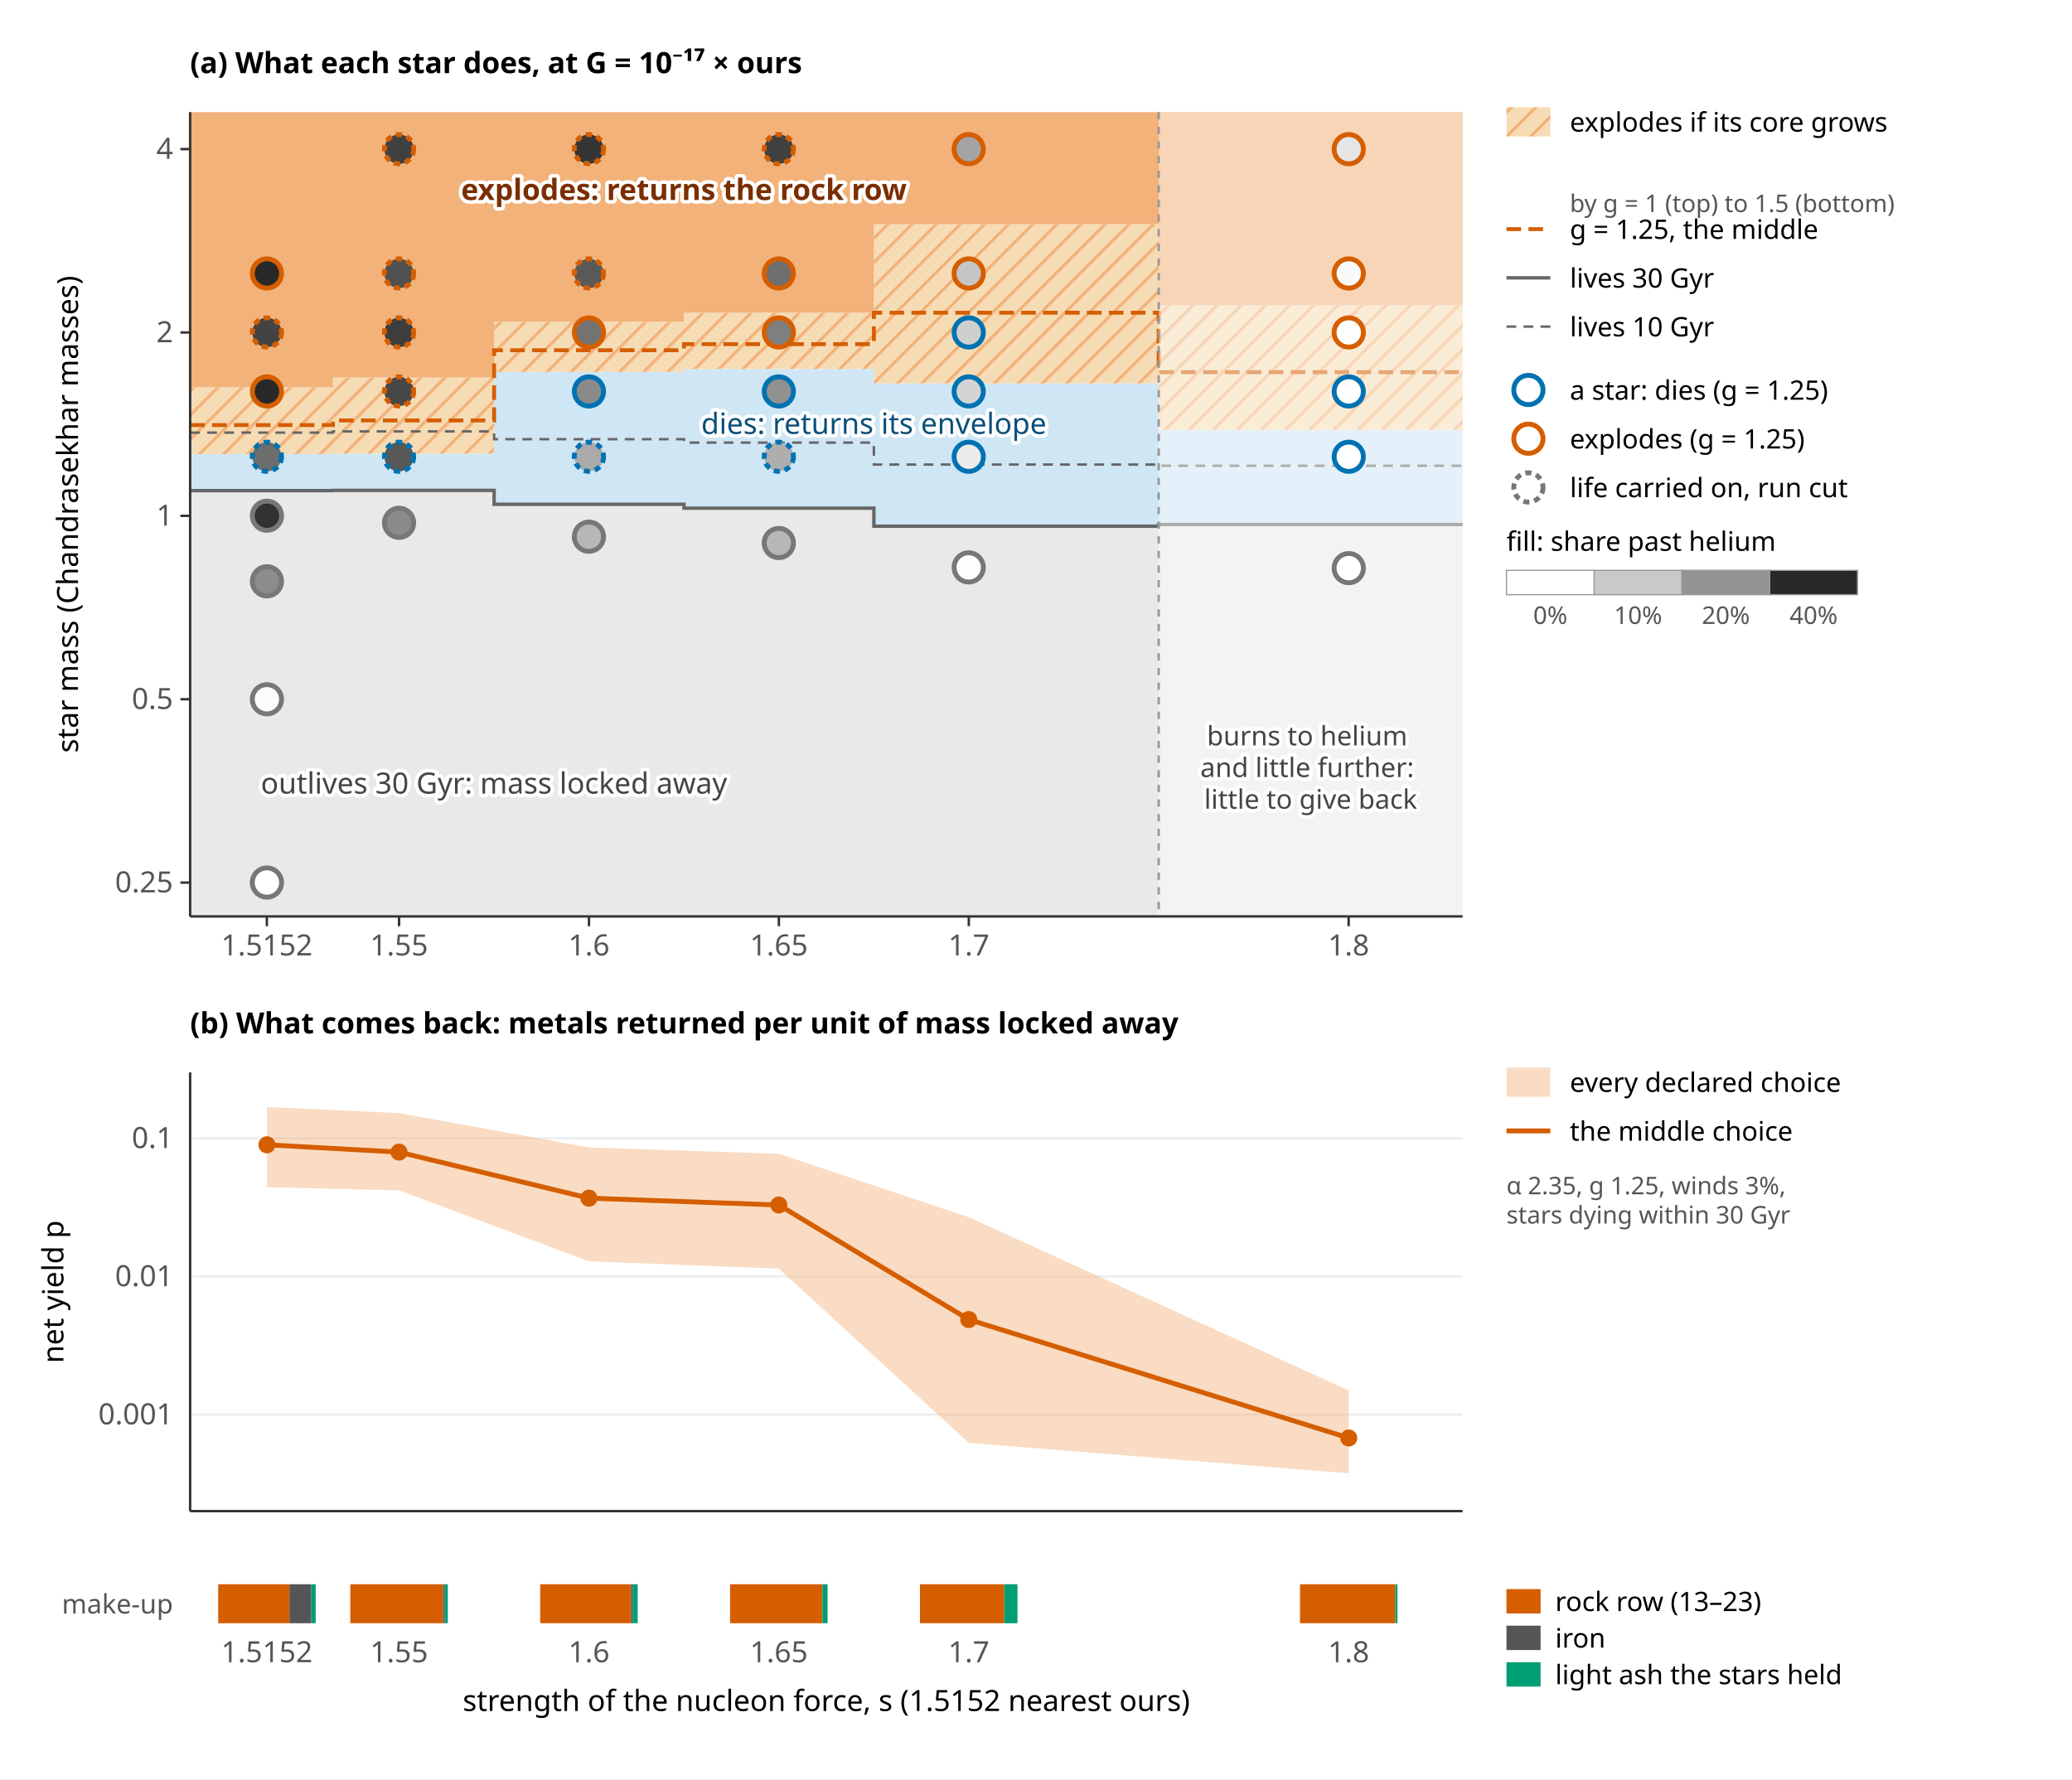
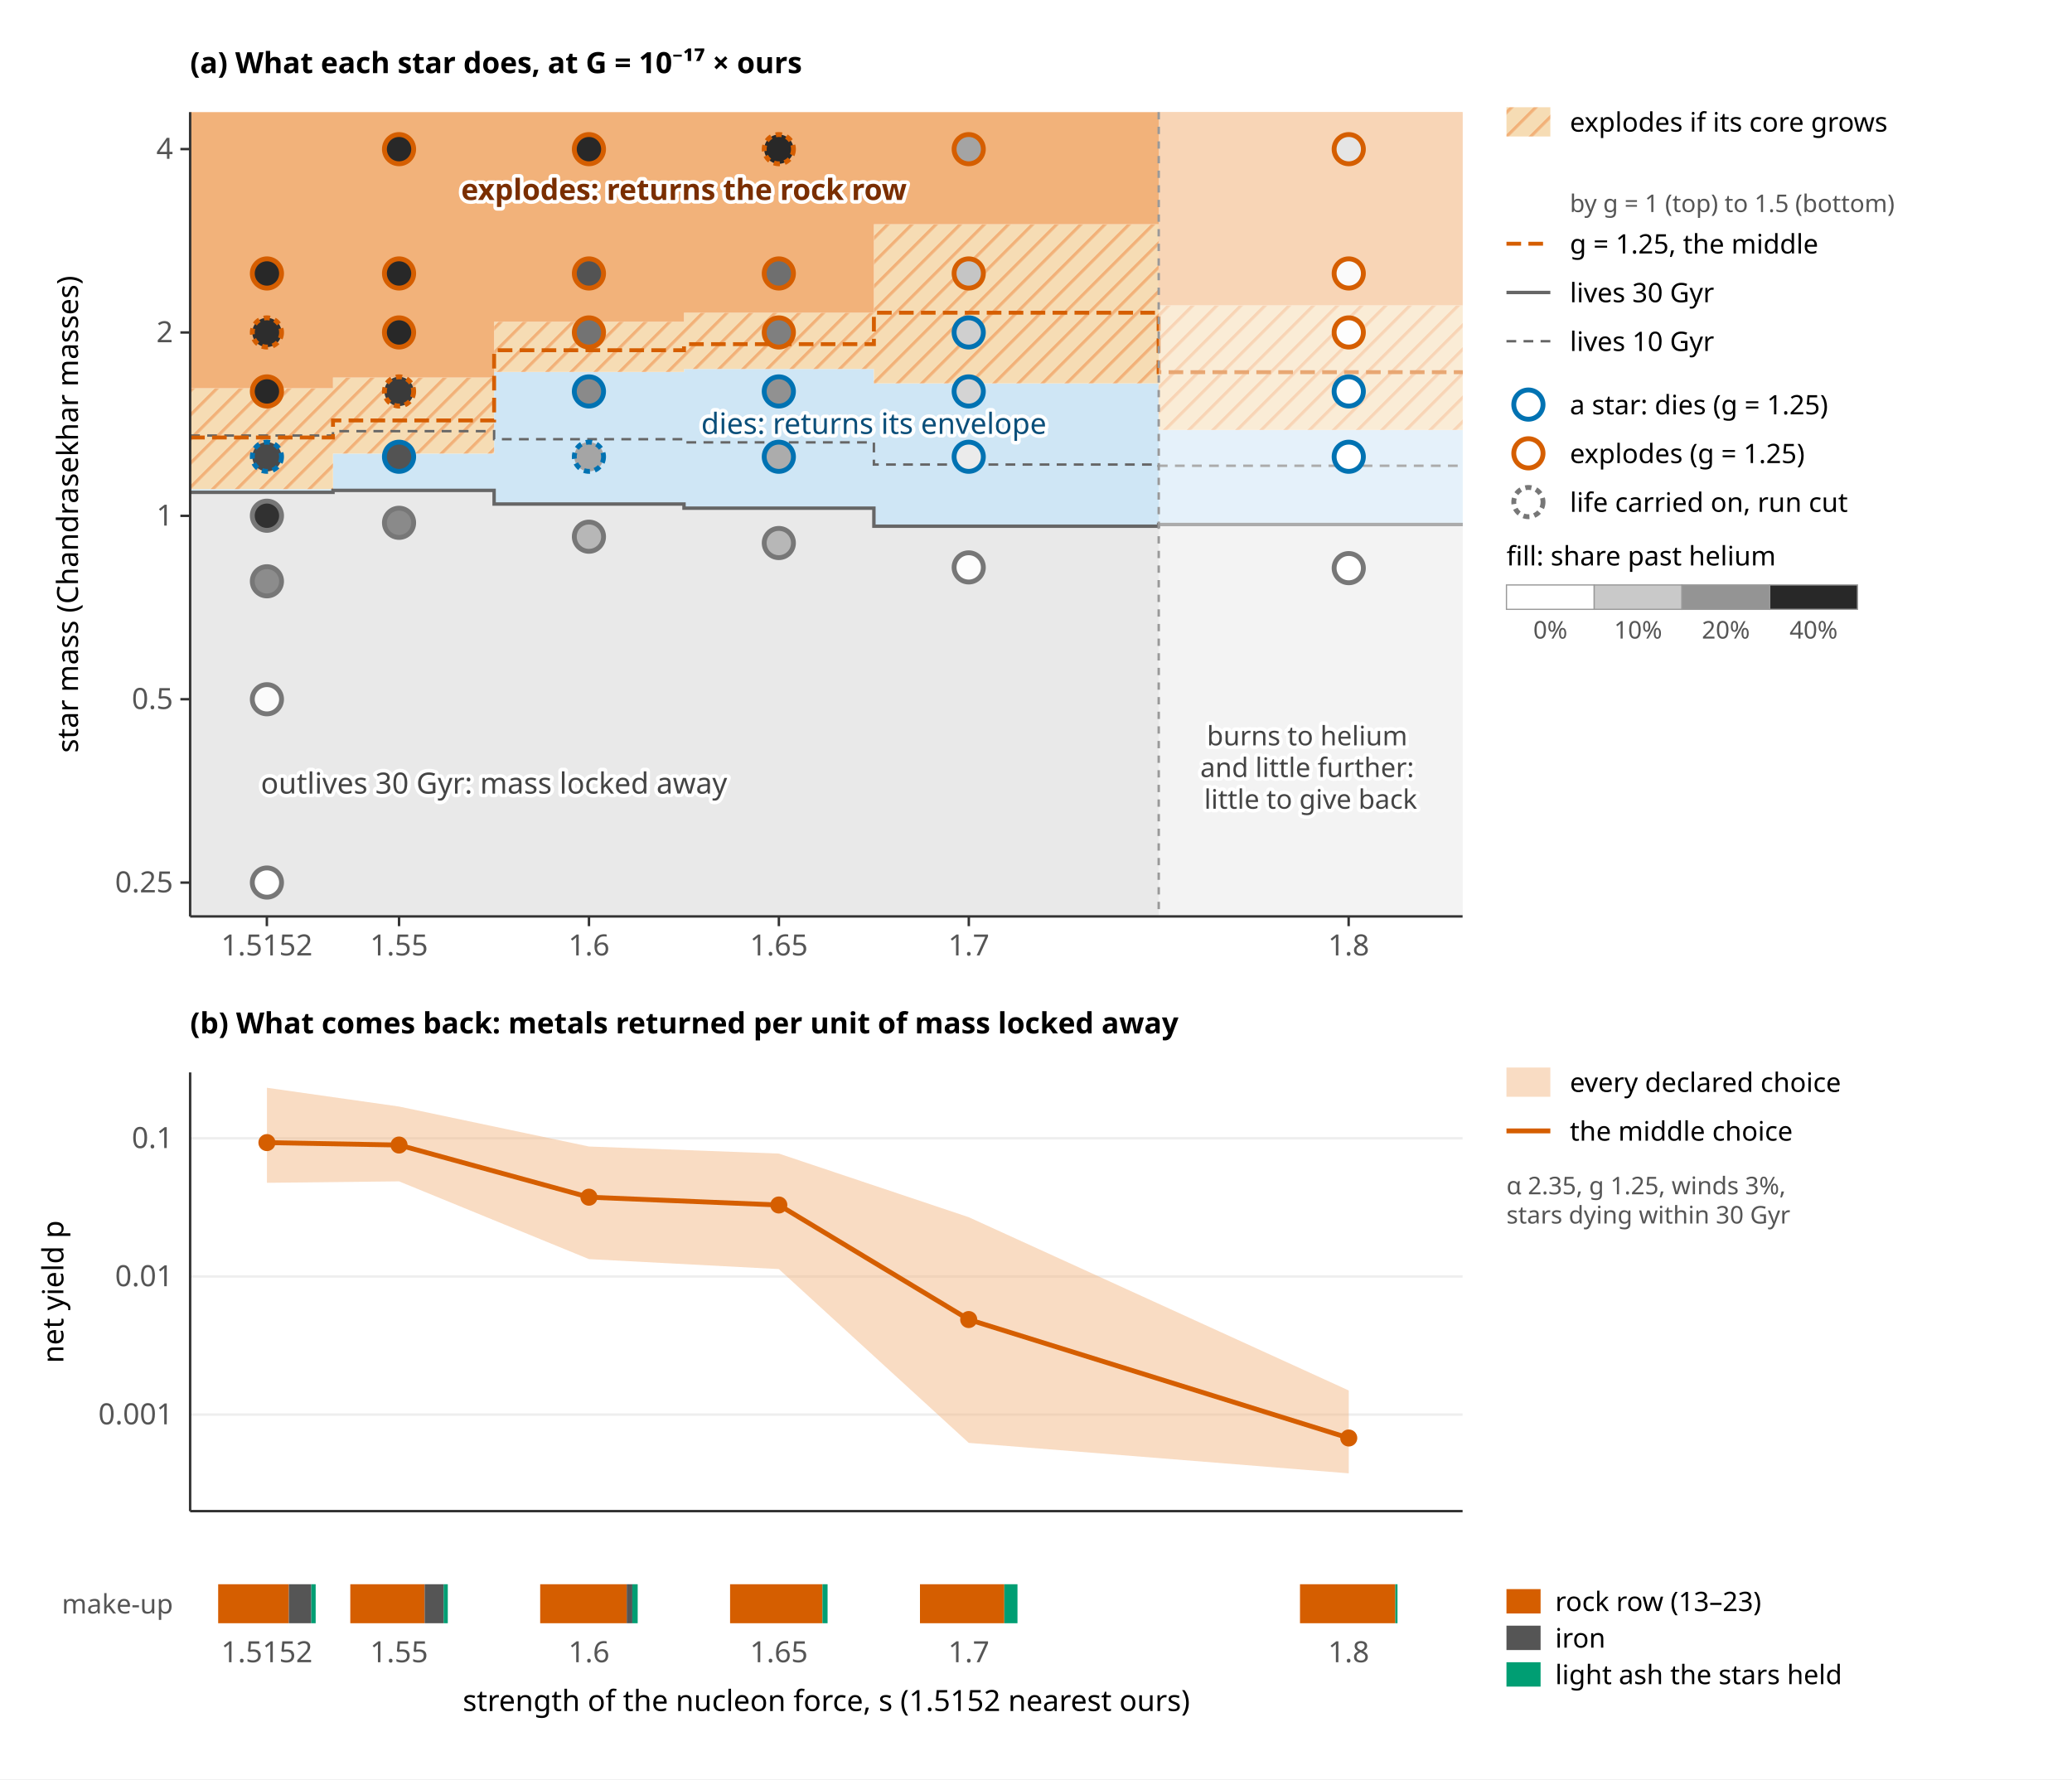
<svg xmlns="http://www.w3.org/2000/svg" viewBox="0 0 850 730" font-family="system-ui, sans-serif" font-size="12">
  <style>.lb{paint-order:stroke;stroke:#fff;stroke-width:3px;stroke-linejoin:round}</style>
  <rect width="850" height="730" fill="#fff" />
  <defs>
    <pattern id="hatch" width="7" height="7" patternUnits="userSpaceOnUse" patternTransform="rotate(45)">
      <rect width="7" height="7" fill="#f6dcb4" />
      <line x1="0" y1="0" x2="0" y2="7" stroke="#f2b27a" stroke-width="2.5" />
    </pattern>
  </defs>
-   <polygon points="78.0,201.3 136.6,201.3 136.6,201.2 202.7,201.2 202.7,206.9 280.6,206.9 280.6,208.5 358.5,208.5 358.5,215.9 475.3,215.9 475.3,215.2 600.0,215.2 600.0,376.0 475.3,376.0 475.3,376.0 358.5,376.0 358.5,376.0 280.6,376.0 280.6,376.0 202.7,376.0 202.7,376.0 136.6,376.0 136.6,376.0 78.0,376.0" fill="#e9e9e9" />
-   <polygon points="78.0,186.3 136.6,186.3 136.6,186.1 202.7,186.1 202.7,152.6 280.6,152.6 280.6,151.4 358.5,151.4 358.5,157.3 475.3,157.3 475.3,176.4 600.0,176.4 600.0,215.2 475.3,215.2 475.3,215.9 358.5,215.9 358.5,208.5 280.6,208.5 280.6,206.9 202.7,206.9 202.7,201.2 136.6,201.2 136.6,201.3 78.0,201.3" fill="#cfe6f5" />
-   <polygon points="78.0,158.9 136.6,158.9 136.6,154.9 202.7,154.9 202.7,132.0 280.6,132.0 280.6,128.3 358.5,128.3 358.5,92.0 475.3,92.0 475.3,125.3 600.0,125.3 600.0,176.4 475.3,176.4 475.3,157.3 358.5,157.3 358.5,151.4 280.6,151.4 280.6,152.6 202.7,152.6 202.7,186.1 136.6,186.1 136.6,186.3 78.0,186.3" fill="url(#hatch)" />
-   <polygon points="78.0,46.0 136.6,46.0 136.6,46.0 202.7,46.0 202.7,46.0 280.6,46.0 280.6,46.0 358.5,46.0 358.5,46.0 475.3,46.0 475.3,46.0 600.0,46.0 600.0,125.3 475.3,125.3 475.3,92.0 358.5,92.0 358.5,128.3 280.6,128.3 280.6,132.0 202.7,132.0 202.7,154.9 136.6,154.9 136.6,158.9 78.0,158.9" fill="#f2b27a" />
-   <polyline points="78.0,201.3 136.6,201.3 136.6,201.2 202.7,201.2 202.7,206.9 280.6,206.9 280.6,208.5 358.5,208.5 358.5,215.9 475.3,215.9 475.3,215.2 600.0,215.2" fill="none" stroke="#666" stroke-width="1.4" />
-   <polyline points="78.0,177.5 136.6,177.5 136.6,177.0 202.7,177.0 202.7,180.2 280.6,180.2 280.6,181.6 358.5,181.6 358.5,190.6 475.3,190.6 475.3,191.1 600.0,191.1" fill="none" stroke="#666" stroke-width="1" stroke-dasharray="4 3" />
-   <polyline points="78.0,174.4 136.6,174.4 136.6,172.5 202.7,172.5 202.7,143.7 280.6,143.7 280.6,141.2 358.5,141.2 358.5,128.3 475.3,128.3 475.3,152.7 600.0,152.7" fill="none" stroke="#D55E00" stroke-width="1.6" stroke-dasharray="6 3" />
+   <polygon points="78.0,202.0 136.6,202.0 136.6,201.2 202.7,201.2 202.7,206.8 280.6,206.8 280.6,208.5 358.5,208.5 358.5,215.9 475.3,215.9 475.3,215.2 600.0,215.2 600.0,376.0 475.3,376.0 475.3,376.0 358.5,376.0 358.5,376.0 280.6,376.0 280.6,376.0 202.7,376.0 202.7,376.0 136.6,376.0 136.6,376.0 78.0,376.0" fill="#e9e9e9" />
+   <polygon points="78.0,200.7 136.6,200.7 136.6,186.1 202.7,186.1 202.7,152.6 280.6,152.6 280.6,151.4 358.5,151.4 358.5,157.3 475.3,157.3 475.3,176.4 600.0,176.4 600.0,215.2 475.3,215.2 475.3,215.9 358.5,215.9 358.5,208.5 280.6,208.5 280.6,206.8 202.7,206.8 202.7,201.2 136.6,201.2 136.6,202.0 78.0,202.0" fill="#cfe6f5" />
+   <polygon points="78.0,159.3 136.6,159.3 136.6,154.9 202.7,154.9 202.7,132.0 280.6,132.0 280.6,128.3 358.5,128.3 358.5,92.0 475.3,92.0 475.3,125.3 600.0,125.3 600.0,176.4 475.3,176.4 475.3,157.3 358.5,157.3 358.5,151.4 280.6,151.4 280.6,152.6 202.7,152.6 202.7,186.1 136.6,186.1 136.6,200.7 78.0,200.7" fill="url(#hatch)" />
+   <polygon points="78.0,46.0 136.6,46.0 136.6,46.0 202.7,46.0 202.7,46.0 280.6,46.0 280.6,46.0 358.5,46.0 358.5,46.0 475.3,46.0 475.3,46.0 600.0,46.0 600.0,125.3 475.3,125.3 475.3,92.0 358.5,92.0 358.5,128.3 280.6,128.3 280.6,132.0 202.7,132.0 202.7,154.9 136.6,154.9 136.6,159.3 78.0,159.3" fill="#f2b27a" />
+   <polyline points="78.0,202.0 136.6,202.0 136.6,201.2 202.7,201.2 202.7,206.8 280.6,206.8 280.6,208.5 358.5,208.5 358.5,215.9 475.3,215.9 475.3,215.2 600.0,215.2" fill="none" stroke="#666" stroke-width="1.4" />
+   <polyline points="78.0,178.7 136.6,178.7 136.6,176.9 202.7,176.9 202.7,180.2 280.6,180.2 280.6,181.5 358.5,181.5 358.5,190.6 475.3,190.6 475.3,191.1 600.0,191.1" fill="none" stroke="#666" stroke-width="1" stroke-dasharray="4 3" />
+   <polyline points="78.0,179.5 136.6,179.5 136.6,172.5 202.7,172.5 202.7,143.7 280.6,143.7 280.6,141.2 358.5,141.2 358.5,128.3 475.3,128.3 475.3,152.7 600.0,152.7" fill="none" stroke="#D55E00" stroke-width="1.6" stroke-dasharray="6 3" />
  <rect x="475.343" y="46" width="124.657" height="330" fill="#fff" fill-opacity="0.45" />
  <line x1="475.343" x2="475.343" y1="46" y2="376" stroke="#999" stroke-dasharray="3 3" />
  <text class="lb" x="537.672" y="305.811" text-anchor="middle" fill="#444" font-size="11">
    <tspan x="537.672">burns to helium</tspan>
    <tspan x="537.672" dy="13">and little further:</tspan>
    <tspan x="537.672" dy="13">little to give back</tspan>
  </text>
  <text class="lb" x="202.657" y="325.601" text-anchor="middle" fill="#444">outlives 30 Gyr: mass locked away</text>
  <text class="lb" x="358.478" y="178.028" text-anchor="middle" fill="#0b4f7a">dies: returns its envelope</text>
  <text class="lb" x="280.567" y="82.052" text-anchor="middle" fill="#7a2e00" font-weight="600">explodes: returns the rock row</text>
  <circle cx="109.5" cy="362.1" r="6" fill="rgb(255,255,255)" stroke="#777" stroke-width="2" />
  <circle cx="109.5" cy="286.9" r="6" fill="rgb(251,251,251)" stroke="#777" stroke-width="2" />
  <circle cx="109.5" cy="238.5" r="6" fill="rgb(140,140,140)" stroke="#777" stroke-width="2" />
  <circle cx="109.5" cy="211.6" r="6" fill="rgb(49,49,49)" stroke="#777" stroke-width="2" />
-   <circle cx="109.5" cy="187.4" r="6" fill="rgb(109,109,109)" stroke="#0072B2" stroke-width="2" stroke-dasharray="2.5 2" />
+   <circle cx="109.5" cy="187.4" r="6" fill="rgb(73,73,73)" stroke="#0072B2" stroke-width="2" stroke-dasharray="2.5 2" />
  <circle cx="109.5" cy="160.6" r="6" fill="rgb(40,40,40)" stroke="#D55E00" stroke-width="2" />
-   <circle cx="109.5" cy="136.4" r="6" fill="rgb(67,67,67)" stroke="#D55E00" stroke-width="2" stroke-dasharray="2.5 2" />
+   <circle cx="109.5" cy="136.4" r="6" fill="rgb(45,45,45)" stroke="#D55E00" stroke-width="2" stroke-dasharray="2.5 2" />
  <circle cx="109.5" cy="112.2" r="6" fill="rgb(40,40,40)" stroke="#D55E00" stroke-width="2" />
  <circle cx="163.7" cy="214.5" r="6" fill="rgb(138,138,138)" stroke="#777" stroke-width="2" />
-   <circle cx="163.7" cy="187.4" r="6" fill="rgb(88,88,88)" stroke="#0072B2" stroke-width="2" stroke-dasharray="2.5 2" />
-   <circle cx="163.7" cy="160.6" r="6" fill="rgb(71,71,71)" stroke="#D55E00" stroke-width="2" stroke-dasharray="2.5 2" />
-   <circle cx="163.7" cy="136.4" r="6" fill="rgb(61,61,61)" stroke="#D55E00" stroke-width="2" stroke-dasharray="2.5 2" />
-   <circle cx="163.7" cy="112.2" r="6" fill="rgb(80,80,80)" stroke="#D55E00" stroke-width="2" stroke-dasharray="2.5 2" />
-   <circle cx="163.7" cy="61.2" r="6" fill="rgb(64,64,64)" stroke="#D55E00" stroke-width="2" stroke-dasharray="2.5 2" />
+   <circle cx="163.7" cy="187.4" r="6" fill="rgb(83,83,83)" stroke="#0072B2" stroke-width="2" />
+   <circle cx="163.7" cy="160.6" r="6" fill="rgb(58,58,58)" stroke="#D55E00" stroke-width="2" stroke-dasharray="2.5 2" />
+   <circle cx="163.7" cy="136.4" r="6" fill="rgb(40,40,40)" stroke="#D55E00" stroke-width="2" />
+   <circle cx="163.7" cy="112.2" r="6" fill="rgb(40,40,40)" stroke="#D55E00" stroke-width="2" />
+   <circle cx="163.7" cy="61.2" r="6" fill="rgb(40,40,40)" stroke="#D55E00" stroke-width="2" />
  <circle cx="241.6" cy="220.2" r="6" fill="rgb(183,183,183)" stroke="#777" stroke-width="2" />
-   <circle cx="241.6" cy="187.4" r="6" fill="rgb(170,170,170)" stroke="#0072B2" stroke-width="2" stroke-dasharray="2.5 2" />
+   <circle cx="241.6" cy="187.4" r="6" fill="rgb(165,165,165)" stroke="#0072B2" stroke-width="2" stroke-dasharray="2.5 2" />
  <circle cx="241.6" cy="160.6" r="6" fill="rgb(138,138,138)" stroke="#0072B2" stroke-width="2" />
  <circle cx="241.6" cy="136.4" r="6" fill="rgb(115,115,115)" stroke="#D55E00" stroke-width="2" />
-   <circle cx="241.6" cy="112.2" r="6" fill="rgb(89,89,89)" stroke="#D55E00" stroke-width="2" stroke-dasharray="2.5 2" />
-   <circle cx="241.6" cy="61.2" r="6" fill="rgb(53,53,53)" stroke="#D55E00" stroke-width="2" stroke-dasharray="2.5 2" />
+   <circle cx="241.6" cy="112.2" r="6" fill="rgb(83,83,83)" stroke="#D55E00" stroke-width="2" />
+   <circle cx="241.6" cy="61.2" r="6" fill="rgb(40,40,40)" stroke="#D55E00" stroke-width="2" />
  <circle cx="319.5" cy="222.8" r="6" fill="rgb(183,183,183)" stroke="#777" stroke-width="2" />
-   <circle cx="319.5" cy="187.4" r="6" fill="rgb(174,174,174)" stroke="#0072B2" stroke-width="2" stroke-dasharray="2.5 2" />
+   <circle cx="319.5" cy="187.4" r="6" fill="rgb(172,172,172)" stroke="#0072B2" stroke-width="2" />
  <circle cx="319.5" cy="160.6" r="6" fill="rgb(145,145,145)" stroke="#0072B2" stroke-width="2" />
  <circle cx="319.5" cy="136.4" r="6" fill="rgb(127,127,127)" stroke="#D55E00" stroke-width="2" />
  <circle cx="319.5" cy="112.2" r="6" fill="rgb(111,111,111)" stroke="#D55E00" stroke-width="2" />
-   <circle cx="319.5" cy="61.2" r="6" fill="rgb(64,64,64)" stroke="#D55E00" stroke-width="2" stroke-dasharray="2.5 2" />
+   <circle cx="319.5" cy="61.2" r="6" fill="rgb(40,40,40)" stroke="#D55E00" stroke-width="2" stroke-dasharray="2.5 2" />
  <circle cx="397.4" cy="232.8" r="6" fill="rgb(253,253,253)" stroke="#777" stroke-width="2" />
  <circle cx="397.4" cy="187.4" r="6" fill="rgb(235,235,235)" stroke="#0072B2" stroke-width="2" />
  <circle cx="397.4" cy="160.6" r="6" fill="rgb(212,212,212)" stroke="#0072B2" stroke-width="2" />
  <circle cx="397.4" cy="136.4" r="6" fill="rgb(207,207,207)" stroke="#0072B2" stroke-width="2" />
  <circle cx="397.4" cy="112.2" r="6" fill="rgb(197,197,197)" stroke="#D55E00" stroke-width="2" />
  <circle cx="397.4" cy="61.2" r="6" fill="rgb(164,164,164)" stroke="#D55E00" stroke-width="2" />
  <circle cx="553.3" cy="233.1" r="6" fill="rgb(255,255,255)" stroke="#777" stroke-width="2" />
  <circle cx="553.3" cy="187.4" r="6" fill="rgb(255,255,255)" stroke="#0072B2" stroke-width="2" />
  <circle cx="553.3" cy="160.6" r="6" fill="rgb(254,254,254)" stroke="#0072B2" stroke-width="2" />
  <circle cx="553.3" cy="136.4" r="6" fill="rgb(253,253,253)" stroke="#D55E00" stroke-width="2" />
  <circle cx="553.3" cy="112.2" r="6" fill="rgb(250,250,250)" stroke="#D55E00" stroke-width="2" />
  <circle cx="553.3" cy="61.2" r="6" fill="rgb(229,229,229)" stroke="#D55E00" stroke-width="2" />
  <line x1="74" x2="78" y1="362.124" y2="362.124" stroke="#333" />
  <text x="71" y="366.124" text-anchor="end" fill="#555">0.25</text>
  <line x1="74" x2="78" y1="286.886" y2="286.886" stroke="#333" />
  <text x="71" y="290.886" text-anchor="end" fill="#555">0.5</text>
  <line x1="74" x2="78" y1="211.647" y2="211.647" stroke="#333" />
  <text x="71" y="215.647" text-anchor="end" fill="#555">1</text>
  <line x1="74" x2="78" y1="136.409" y2="136.409" stroke="#333" />
  <text x="71" y="140.409" text-anchor="end" fill="#555">2</text>
  <line x1="74" x2="78" y1="61.171" y2="61.171" stroke="#333" />
  <text x="71" y="65.171" text-anchor="end" fill="#555">4</text>
  <line x1="78" x2="78" y1="46" y2="376" stroke="#333" />
  <line x1="78" x2="600" y1="376" y2="376" stroke="#333" />
  <text transform="translate(32,211) rotate(-90)" text-anchor="middle">star mass (Chandrasekhar masses)</text>
  <text x="78" y="30" font-weight="600">(a) What each star does, at G = 10⁻¹⁷ × ours</text>
  <rect x="618" y="44" width="18" height="12" fill="url(#hatch)" />
  <text x="644" y="54" font-size="11">explodes if its core grows</text>
  <text x="644" y="87" font-size="10" fill="#555">by g = 1 (top) to 1.5 (bottom)</text>
  <text x="644" y="74" font-size="11" />
-   <line x1="618" x2="636" y1="94" y2="94" stroke="#D55E00" stroke-width="1.6" stroke-dasharray="6 3" />
-   <text x="644" y="98" font-size="11">g = 1.25, the middle</text>
-   <line x1="618" x2="636" y1="114" y2="114" stroke="#666" stroke-width="1.4" />
-   <text x="644" y="118" font-size="11">lives 30 Gyr</text>
-   <line x1="618" x2="636" y1="134" y2="134" stroke="#666" stroke-dasharray="4 3" />
-   <text x="644" y="138" font-size="11">lives 10 Gyr</text>
-   <circle cx="627" cy="160" r="6" fill="rgb(255,255,255)" stroke="#0072B2" stroke-width="2" />
-   <text x="644" y="164" font-size="11">a star: dies (g = 1.25)</text>
-   <circle cx="627" cy="180" r="6" fill="rgb(255,255,255)" stroke="#D55E00" stroke-width="2" />
-   <text x="644" y="184" font-size="11">explodes (g = 1.25)</text>
-   <circle cx="627" cy="200" r="6" fill="rgb(255,255,255)" stroke="#777" stroke-width="2" stroke-dasharray="2.5 2" />
-   <text x="644" y="204" font-size="11">life carried on, run cut</text>
-   <text x="618" y="226" font-size="11">fill: share past helium</text>
-   <rect x="618" y="234" width="36" height="10" fill="rgb(255,255,255)" stroke="#999" stroke-width="0.5" />
-   <text x="636" y="256" text-anchor="middle" font-size="10" fill="#555">0%</text>
-   <rect x="654" y="234" width="36" height="10" fill="rgb(201,201,201)" stroke="#999" stroke-width="0.5" />
-   <text x="672" y="256" text-anchor="middle" font-size="10" fill="#555">10%</text>
-   <rect x="690" y="234" width="36" height="10" fill="rgb(148,148,148)" stroke="#999" stroke-width="0.5" />
-   <text x="708" y="256" text-anchor="middle" font-size="10" fill="#555">20%</text>
-   <rect x="726" y="234" width="36" height="10" fill="rgb(40,40,40)" stroke="#999" stroke-width="0.5" />
-   <text x="744" y="256" text-anchor="middle" font-size="10" fill="#555">40%</text>
+   <line x1="618" x2="636" y1="100" y2="100" stroke="#D55E00" stroke-width="1.6" stroke-dasharray="6 3" />
+   <text x="644" y="104" font-size="11">g = 1.25, the middle</text>
+   <line x1="618" x2="636" y1="120" y2="120" stroke="#666" stroke-width="1.4" />
+   <text x="644" y="124" font-size="11">lives 30 Gyr</text>
+   <line x1="618" x2="636" y1="140" y2="140" stroke="#666" stroke-dasharray="4 3" />
+   <text x="644" y="144" font-size="11">lives 10 Gyr</text>
+   <circle cx="627" cy="166" r="6" fill="rgb(255,255,255)" stroke="#0072B2" stroke-width="2" />
+   <text x="644" y="170" font-size="11">a star: dies (g = 1.25)</text>
+   <circle cx="627" cy="186" r="6" fill="rgb(255,255,255)" stroke="#D55E00" stroke-width="2" />
+   <text x="644" y="190" font-size="11">explodes (g = 1.25)</text>
+   <circle cx="627" cy="206" r="6" fill="rgb(255,255,255)" stroke="#777" stroke-width="2" stroke-dasharray="2.5 2" />
+   <text x="644" y="210" font-size="11">life carried on, run cut</text>
+   <text x="618" y="232" font-size="11">fill: share past helium</text>
+   <rect x="618" y="240" width="36" height="10" fill="rgb(255,255,255)" stroke="#999" stroke-width="0.5" />
+   <text x="636" y="262" text-anchor="middle" font-size="10" fill="#555">0%</text>
+   <rect x="654" y="240" width="36" height="10" fill="rgb(201,201,201)" stroke="#999" stroke-width="0.5" />
+   <text x="672" y="262" text-anchor="middle" font-size="10" fill="#555">10%</text>
+   <rect x="690" y="240" width="36" height="10" fill="rgb(148,148,148)" stroke="#999" stroke-width="0.5" />
+   <text x="708" y="262" text-anchor="middle" font-size="10" fill="#555">20%</text>
+   <rect x="726" y="240" width="36" height="10" fill="rgb(40,40,40)" stroke="#999" stroke-width="0.5" />
+   <text x="744" y="262" text-anchor="middle" font-size="10" fill="#555">40%</text>
  <line x1="78" x2="600" y1="580.387" y2="580.387" stroke="#eee" />
  <text x="71" y="584.387" text-anchor="end" fill="#555">0.001</text>
  <line x1="78" x2="600" y1="523.714" y2="523.714" stroke="#eee" />
  <text x="71" y="527.714" text-anchor="end" fill="#555">0.01</text>
  <line x1="78" x2="600" y1="467.04" y2="467.04" stroke="#eee" />
  <text x="71" y="471.04" text-anchor="end" fill="#555">0.1</text>
-   <polygon points="109.5,454.2 163.7,456.7 241.6,470.8 319.5,473.4 397.4,499.4 553.3,570.5 553.3,604.5 397.4,592.0 319.5,520.5 241.6,517.5 163.7,488.4 109.5,487.1" fill="#f2b27a" fill-opacity="0.45" />
-   <polyline points="109.5,469.7 163.7,472.7 241.6,491.6 319.5,494.4 397.4,541.4 553.3,590.0" fill="none" stroke="#D55E00" stroke-width="2" />
-   <circle cx="109.5" cy="469.7" r="3.5" fill="#D55E00" />
-   <circle cx="163.7" cy="472.7" r="3.5" fill="#D55E00" />
-   <circle cx="241.6" cy="491.6" r="3.5" fill="#D55E00" />
+   <polygon points="109.5,446.3 163.7,454.0 241.6,470.4 319.5,473.3 397.4,499.4 553.3,570.5 553.3,604.5 397.4,592.0 319.5,520.7 241.6,516.6 163.7,484.7 109.5,485.3" fill="#f2b27a" fill-opacity="0.45" />
+   <polyline points="109.5,468.8 163.7,469.8 241.6,491.2 319.5,494.4 397.4,541.4 553.3,590.0" fill="none" stroke="#D55E00" stroke-width="2" />
+   <circle cx="109.5" cy="468.8" r="3.5" fill="#D55E00" />
+   <circle cx="163.7" cy="469.8" r="3.5" fill="#D55E00" />
+   <circle cx="241.6" cy="491.2" r="3.5" fill="#D55E00" />
  <circle cx="319.5" cy="494.4" r="3.5" fill="#D55E00" />
  <circle cx="397.4" cy="541.4" r="3.5" fill="#D55E00" />
  <circle cx="553.3" cy="590.0" r="3.5" fill="#D55E00" />
  <line x1="78" x2="78" y1="440" y2="620" stroke="#333" />
  <line x1="78" x2="600" y1="620" y2="620" stroke="#333" />
  <text transform="translate(26,530) rotate(-90)" text-anchor="middle">net yield p</text>
  <text x="78" y="424" font-weight="600">(b) What comes back: metals returned per unit of mass locked away</text>
  <rect x="618" y="438" width="18" height="12" fill="#f2b27a" fill-opacity="0.45" />
  <text x="644" y="448" font-size="11">every declared choice</text>
  <line x1="618" x2="636" y1="464" y2="464" stroke="#D55E00" stroke-width="2" />
  <text x="644" y="468" font-size="11">the middle choice</text>
  <text x="618" y="490" font-size="10" fill="#555">
    <tspan x="618">α 2.35, g 1.25, winds 3%,</tspan>
    <tspan x="618" dy="12">stars dying within 30 Gyr</tspan>
  </text>
-   <rect x="89.5" y="650" width="29.4" height="16" fill="#D55E00" />
-   <rect x="118.8" y="650" width="8.9" height="16" fill="#555555" />
+   <rect x="89.5" y="650" width="29.0" height="16" fill="#D55E00" />
+   <rect x="118.5" y="650" width="9.2" height="16" fill="#555555" />
  <rect x="127.7" y="650" width="1.8" height="16" fill="#009E73" />
-   <rect x="143.7" y="650" width="38.1" height="16" fill="#D55E00" />
-   <rect x="181.8" y="650" width="0.6" height="16" fill="#555555" />
-   <rect x="182.4" y="650" width="1.3" height="16" fill="#009E73" />
-   <rect x="221.6" y="650" width="37.3" height="16" fill="#D55E00" />
-   <rect x="258.9" y="650" width="0.6" height="16" fill="#555555" />
-   <rect x="259.5" y="650" width="2.1" height="16" fill="#009E73" />
+   <rect x="143.7" y="650" width="30.5" height="16" fill="#D55E00" />
+   <rect x="174.2" y="650" width="7.8" height="16" fill="#555555" />
+   <rect x="182.0" y="650" width="1.7" height="16" fill="#009E73" />
+   <rect x="221.6" y="650" width="35.5" height="16" fill="#D55E00" />
+   <rect x="257.1" y="650" width="2.3" height="16" fill="#555555" />
+   <rect x="259.4" y="650" width="2.2" height="16" fill="#009E73" />
  <rect x="299.5" y="650" width="37.9" height="16" fill="#D55E00" />
  <rect x="337.4" y="650" width="2.1" height="16" fill="#009E73" />
  <rect x="377.4" y="650" width="34.6" height="16" fill="#D55E00" />
  <rect x="412.0" y="650" width="5.4" height="16" fill="#009E73" />
  <rect x="533.3" y="650" width="39.1" height="16" fill="#D55E00" />
  <rect x="572.4" y="650" width="0.9" height="16" fill="#009E73" />
  <text x="71" y="662" text-anchor="end" font-size="11" fill="#555">make-up</text>
  <text x="109.476" y="682" text-anchor="middle" fill="#555">1.5152</text>
  <text x="163.701" y="682" text-anchor="middle" fill="#555">1.55</text>
  <text x="241.612" y="682" text-anchor="middle" fill="#555">1.6</text>
  <text x="319.522" y="682" text-anchor="middle" fill="#555">1.65</text>
  <text x="397.433" y="682" text-anchor="middle" fill="#555">1.7</text>
  <text x="553.254" y="682" text-anchor="middle" fill="#555">1.8</text>
  <text x="339" y="702" text-anchor="middle">strength of the nucleon force, s (1.5152 nearest ours)</text>
  <rect x="618" y="652" width="14" height="10" fill="#D55E00" />
  <text x="638" y="661" font-size="11">rock row (13–23)</text>
  <rect x="618" y="667" width="14" height="10" fill="#555555" />
  <text x="638" y="676" font-size="11">iron</text>
  <rect x="618" y="682" width="14" height="10" fill="#009E73" />
  <text x="638" y="691" font-size="11">light ash the stars held</text>
  <line x1="109.476" x2="109.476" y1="376" y2="380" stroke="#333" />
  <text x="109.476" y="392" text-anchor="middle" fill="#555">1.5152</text>
  <line x1="163.701" x2="163.701" y1="376" y2="380" stroke="#333" />
  <text x="163.701" y="392" text-anchor="middle" fill="#555">1.55</text>
  <line x1="241.612" x2="241.612" y1="376" y2="380" stroke="#333" />
  <text x="241.612" y="392" text-anchor="middle" fill="#555">1.6</text>
  <line x1="319.522" x2="319.522" y1="376" y2="380" stroke="#333" />
  <text x="319.522" y="392" text-anchor="middle" fill="#555">1.65</text>
  <line x1="397.433" x2="397.433" y1="376" y2="380" stroke="#333" />
  <text x="397.433" y="392" text-anchor="middle" fill="#555">1.7</text>
  <line x1="553.254" x2="553.254" y1="376" y2="380" stroke="#333" />
  <text x="553.254" y="392" text-anchor="middle" fill="#555">1.8</text>
</svg>
